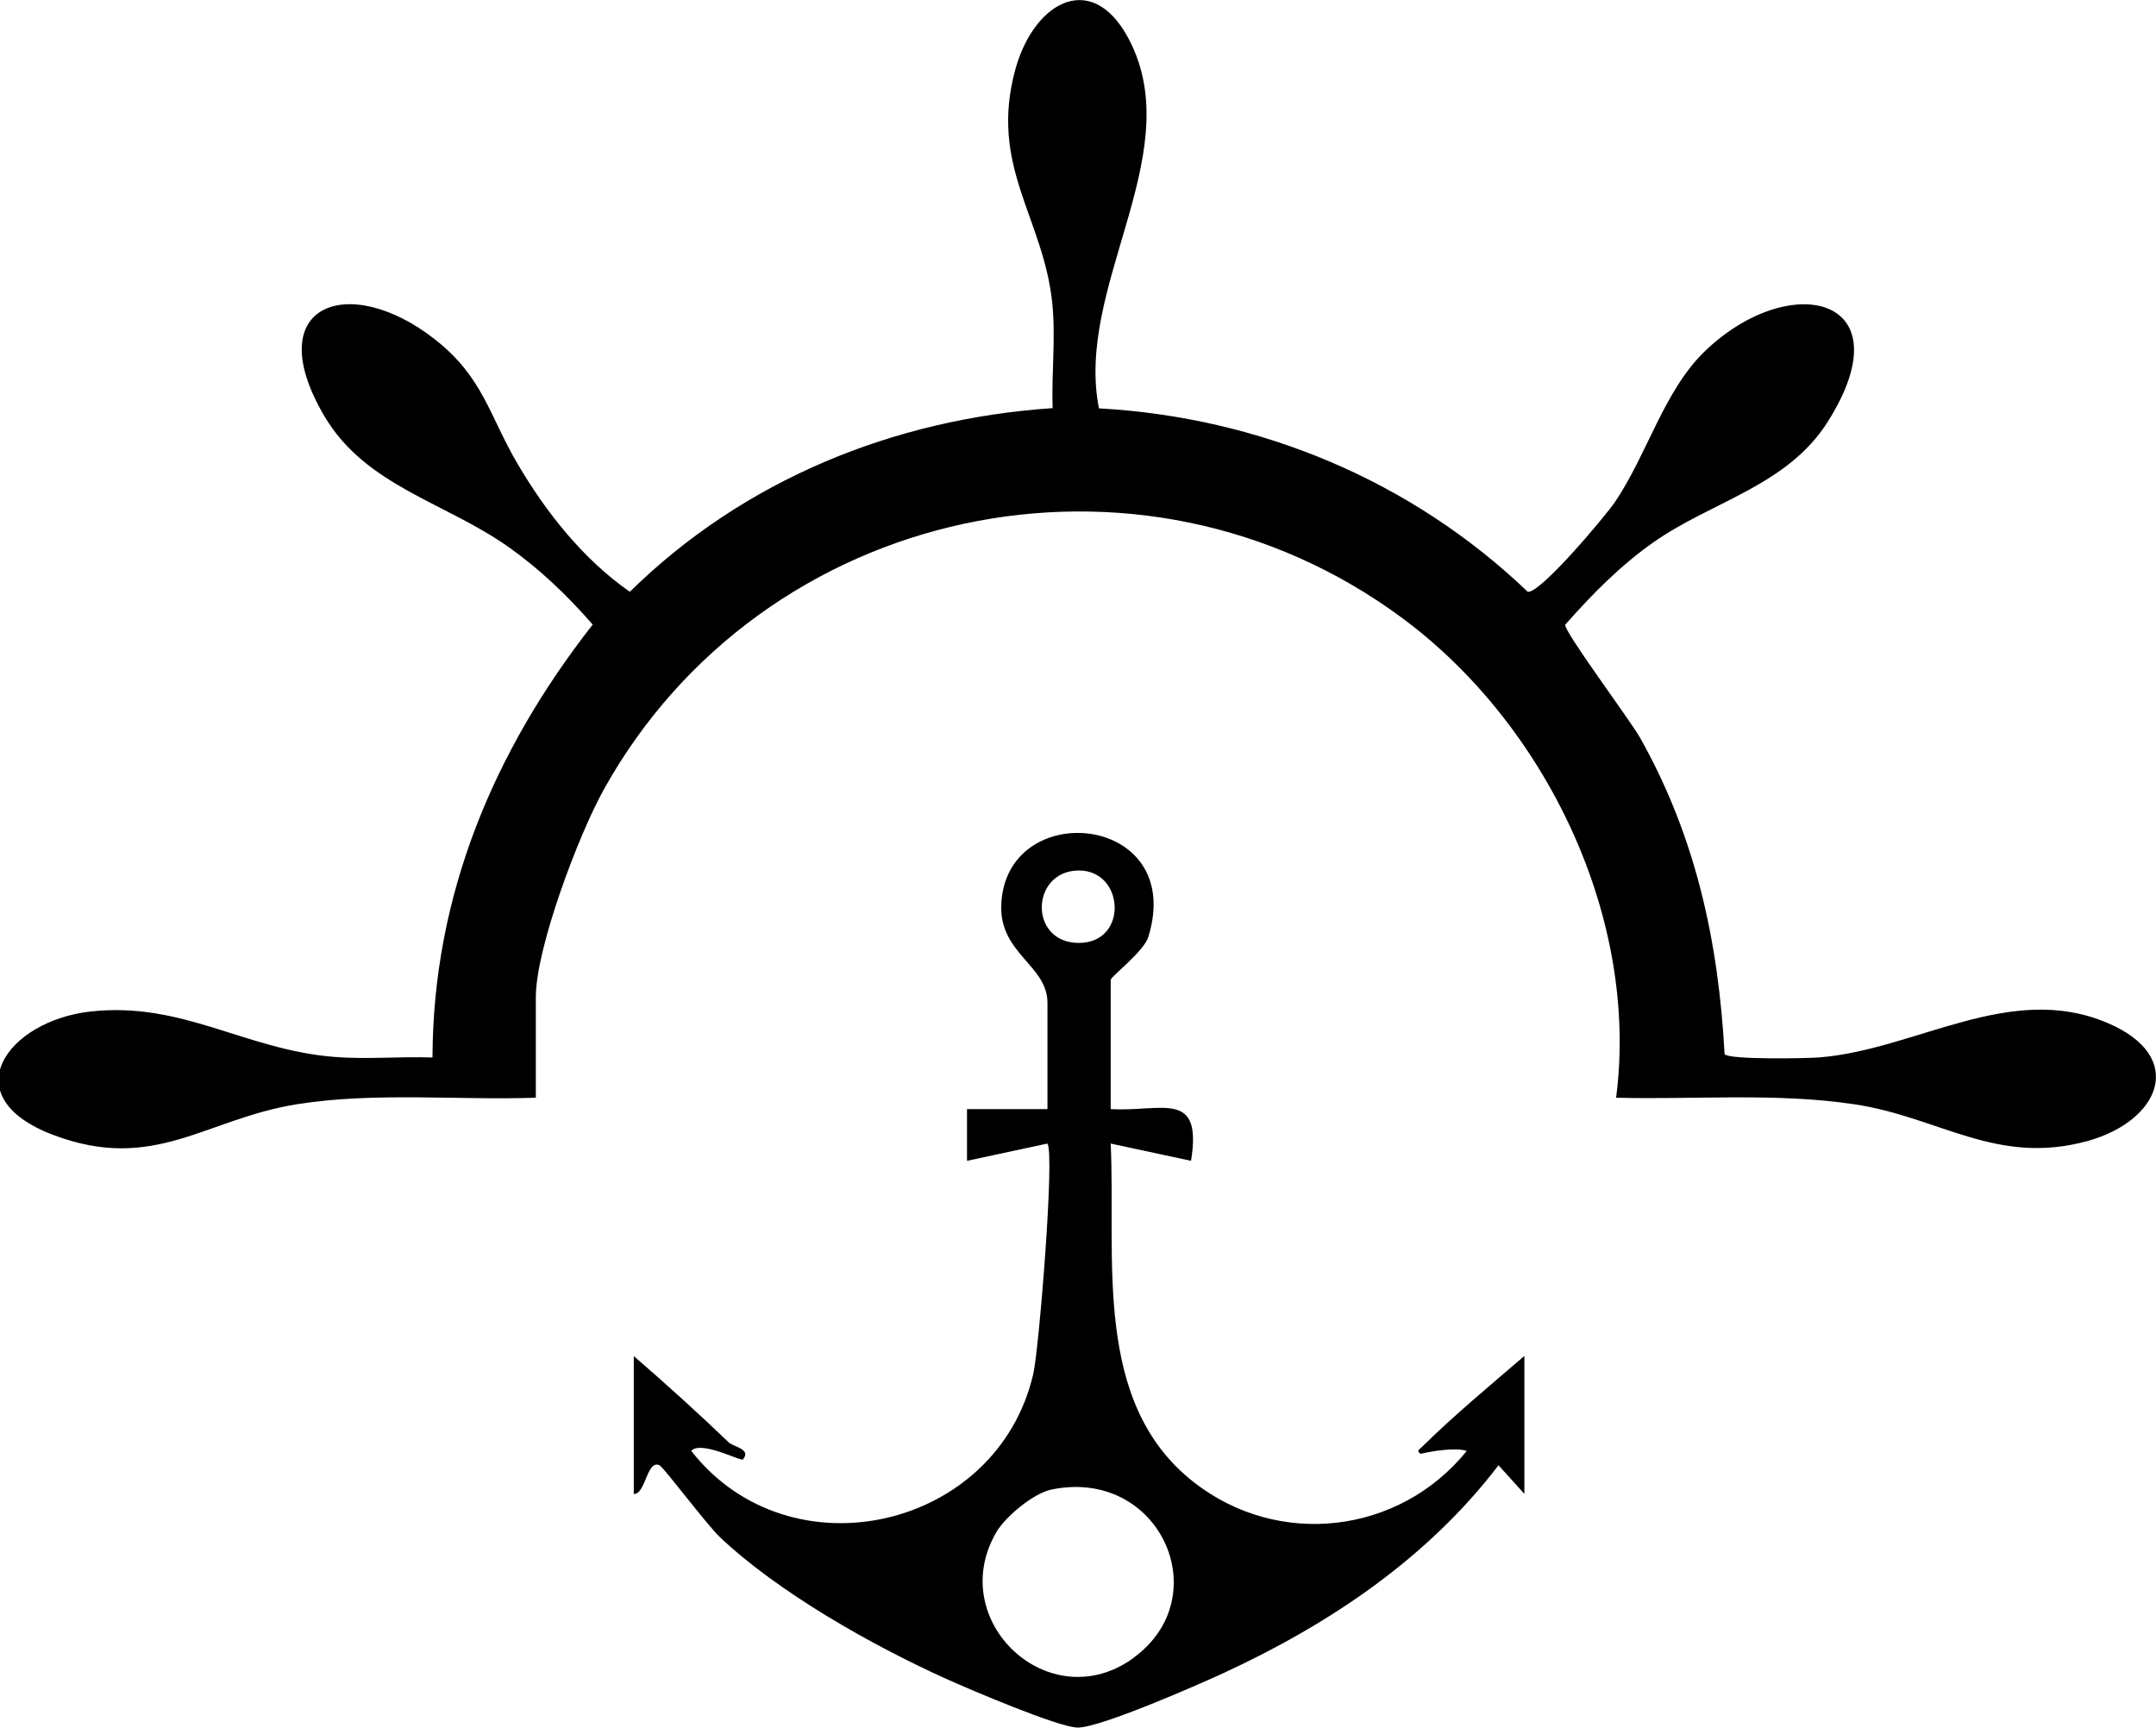
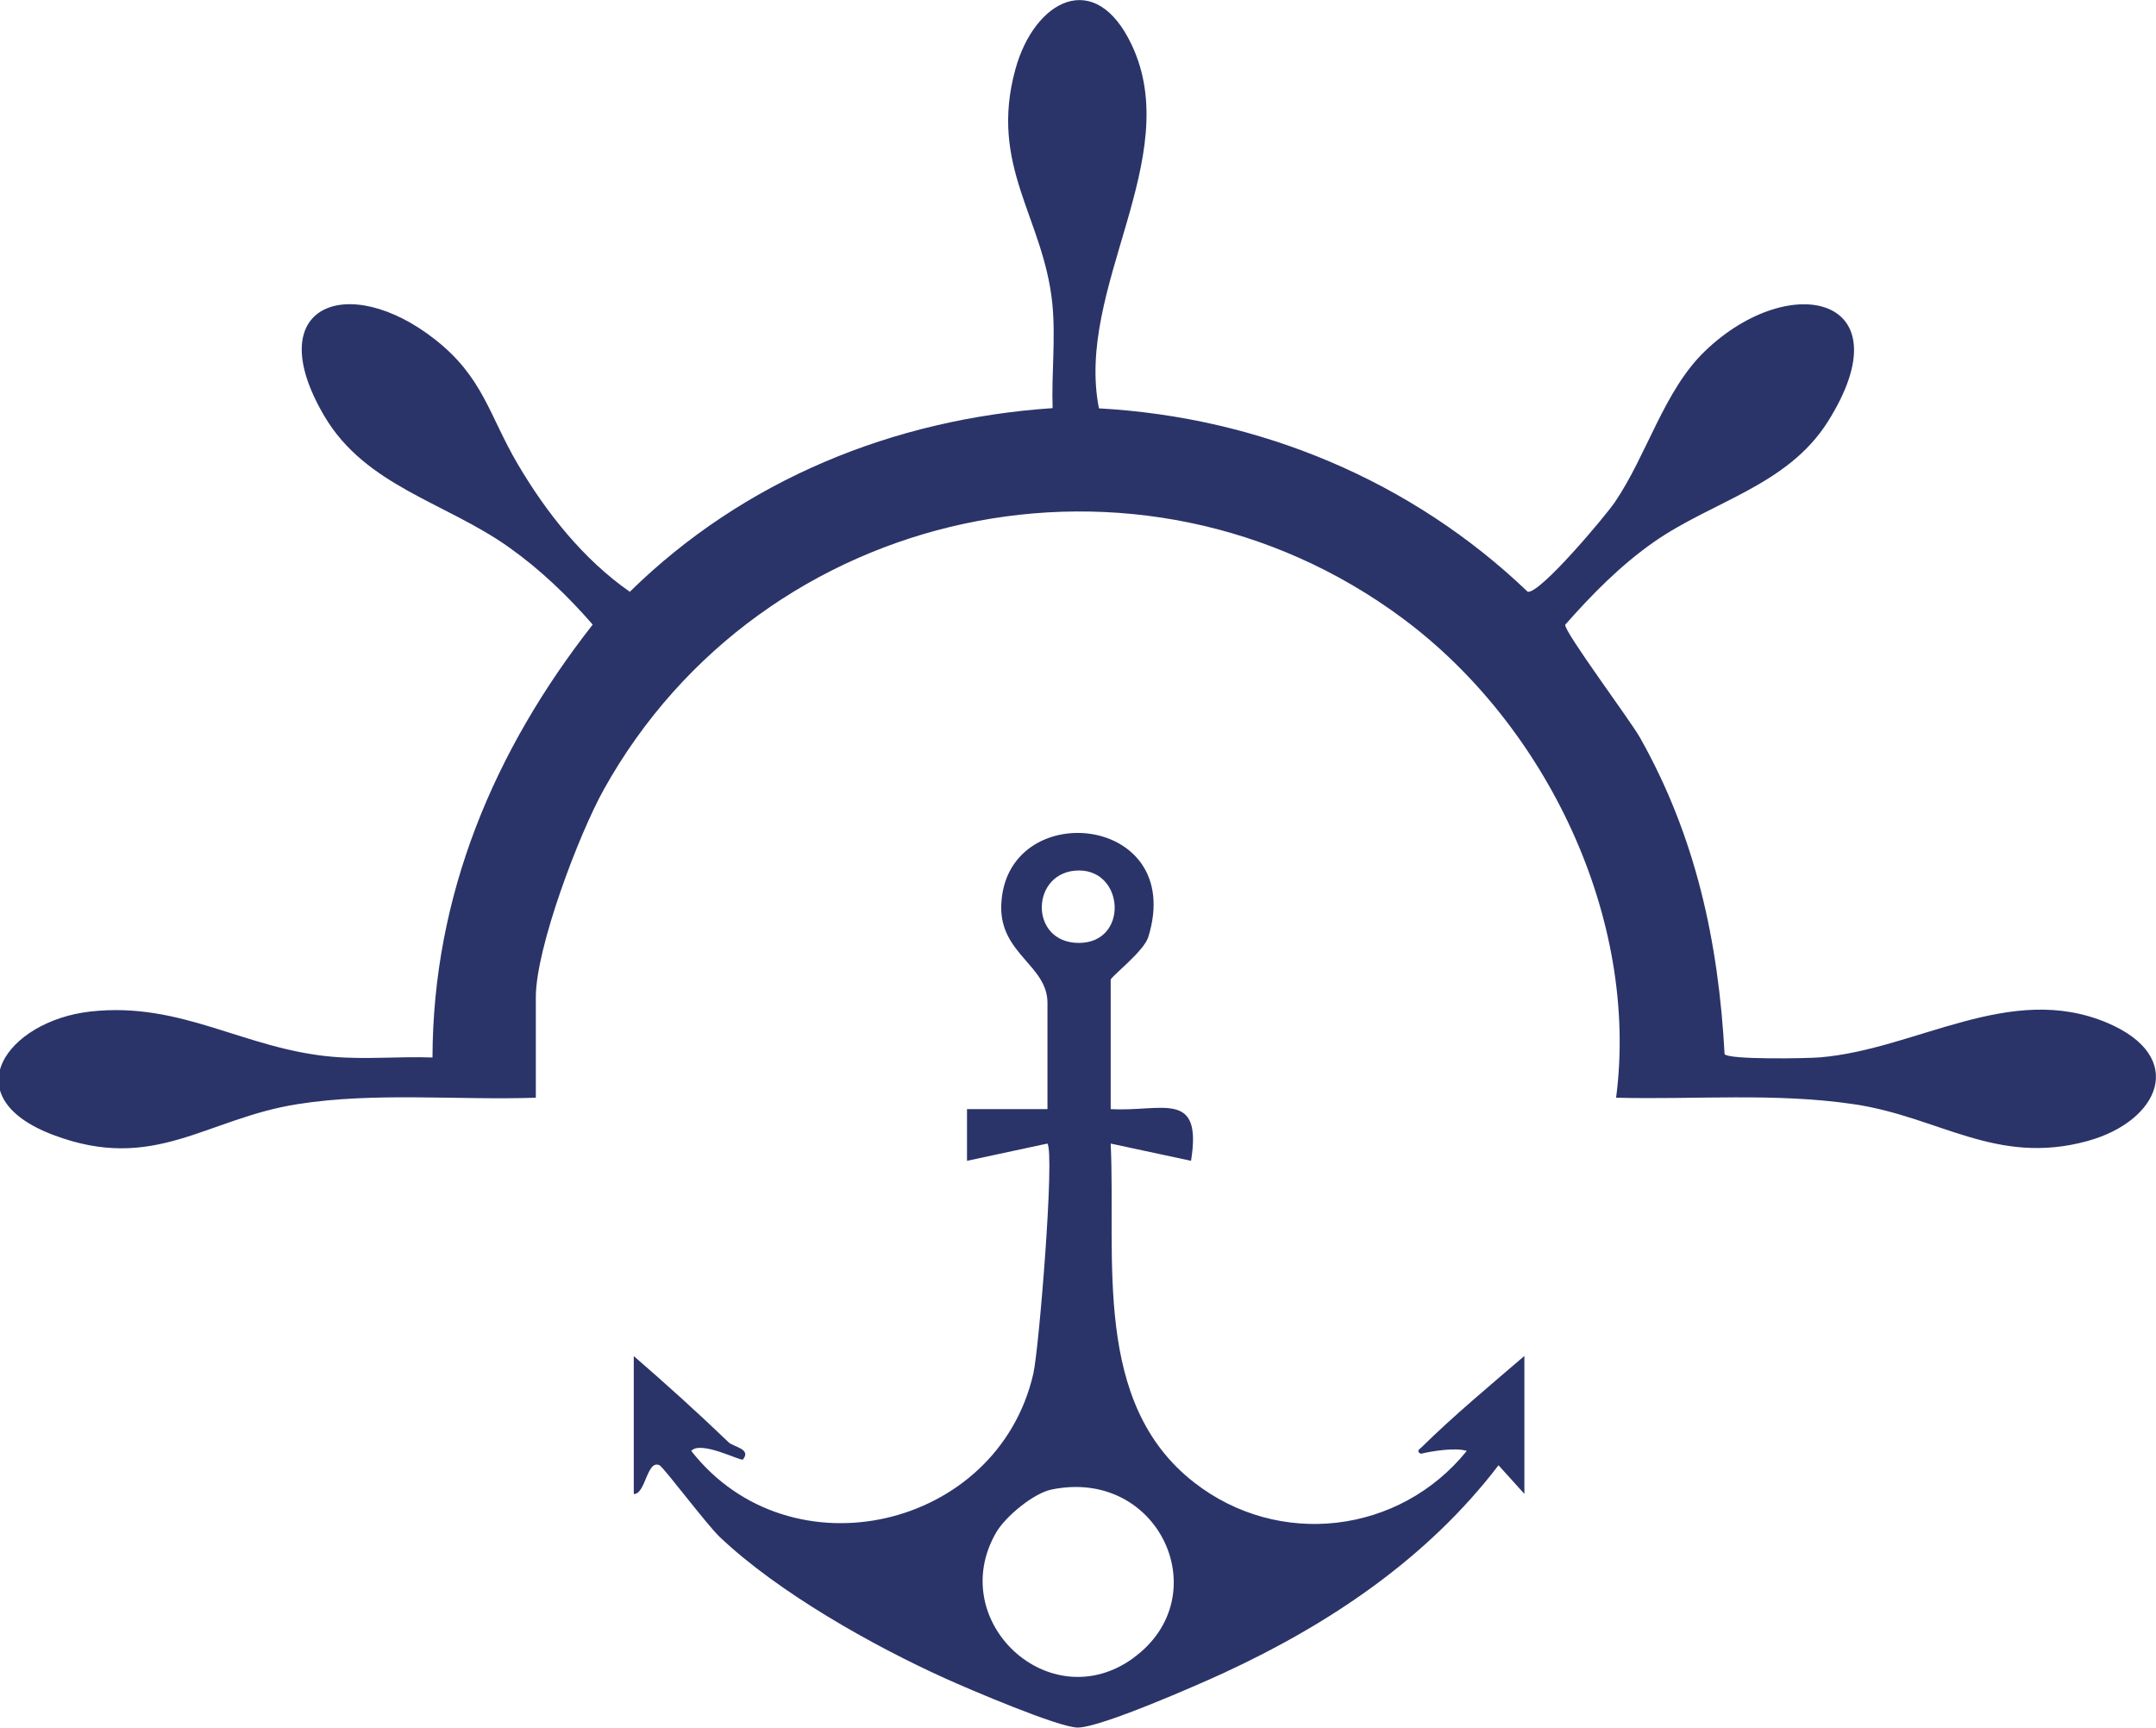
- <svg xmlns="http://www.w3.org/2000/svg" id="Camada_2" data-name="Camada 2" viewBox="0 0 180.06 144.31">
+ <svg xmlns="http://www.w3.org/2000/svg" fill="#2a3469" id="Camada_2" data-name="Camada 2" viewBox="0 0 180.06 144.31">
  <defs>
    
  </defs>
  <g id="Camada_1-2" data-name="Camada 1">
    <g>
      <path class="cls-1" d="M44.76,91.69c-6.5.22-13.44-.48-19.87.53-7.7,1.2-11.98,5.78-20.44,2.58s-3.84-9.54,3.11-10.31c7.64-.85,12.85,3.15,20.22,3.78,2.76.24,5.57-.04,8.34.06.04-13.57,5.14-25.64,13.38-36.16-2.1-2.41-4.39-4.61-7-6.46-5.29-3.76-11.97-5.1-15.42-10.97-5.47-9.31,2.03-12.07,9.26-6.38,4.02,3.16,4.51,6.34,6.89,10.39s5.48,7.97,9.37,10.68c9.51-9.34,22.01-14.44,35.31-15.34-.1-2.9.27-5.9-.03-8.79-.75-7.16-5.3-11.42-3.08-19.51,1.59-5.79,6.68-8.52,9.73-2.01,4.43,9.44-4.75,20.27-2.75,30.33,13.42.74,26.12,6.04,35.81,15.32,1.02.18,6.46-6.29,7.28-7.49,2.69-3.96,4.1-9.33,7.53-12.62,7.14-6.86,16.85-4.55,10.24,5.92-3.37,5.32-9.59,6.61-14.47,10-2.8,1.95-5.2,4.39-7.45,6.94-.11.57,5.4,7.94,6.25,9.44,4.65,8.26,6.55,17.01,7.06,26.43.34.48,6.88.36,7.96.27,8.08-.67,15.88-6.33,24.01-2.88,6.71,2.85,4.35,8.22-1.67,9.87-7.63,2.09-12.38-2.03-19.51-3.08-6.55-.97-13.25-.37-19.85-.54,1.95-14.97-5.82-31.12-17.8-40.02-21.99-16.35-53.49-9.54-66.74,14.27-2.1,3.77-5.68,13.24-5.68,17.35v8.4Z" />
      <path class="cls-1" d="M118.66,120.95c-.27.18-.28.34,0,.48.96-.23,2.89-.54,3.84-.24-5.62,6.96-15.71,8.15-22.78,2.63-8.53-6.65-6.51-18.71-6.96-28.3l6.71,1.44c.97-6-2.43-4.07-6.71-4.32v-10.8c0-.25,2.77-2.37,3.14-3.57,3.21-10.36-11.98-11.74-12.28-2.65-.13,4.05,3.86,5.01,3.86,8.14v8.88h-6.72v4.32s6.71-1.44,6.71-1.44c.64.72-.7,17.17-1.17,19.22-2.99,13.01-20.32,17-28.57,6.45.79-.9,4.17.89,4.31.72.75-.88-.8-1.06-1.18-1.43-2.58-2.48-5.23-4.87-7.93-7.21v11.52c.99.04,1.09-2.9,2.15-2.4.35.17,3.95,4.97,5.04,6,4.87,4.62,12.74,9.06,18.88,11.83,1.9.86,9.5,4.11,11.03,4.08,1.96-.03,9.93-3.53,12.17-4.56,8.82-4.08,17-9.56,22.95-17.35l2.16,2.39v-11.52c-2.91,2.5-5.9,4.98-8.64,7.68ZM90.1,72.71c3.83-.01,4.15,6.05,0,6.05-4.21,0-4.04-6.03,0-6.05ZM94.67,138.48c-7,5.11-15.78-3.09-11.46-10.5.77-1.31,3.1-3.25,4.6-3.56,9.01-1.87,13.91,8.91,6.86,14.05Z" />
    </g>
  </g>
</svg>
